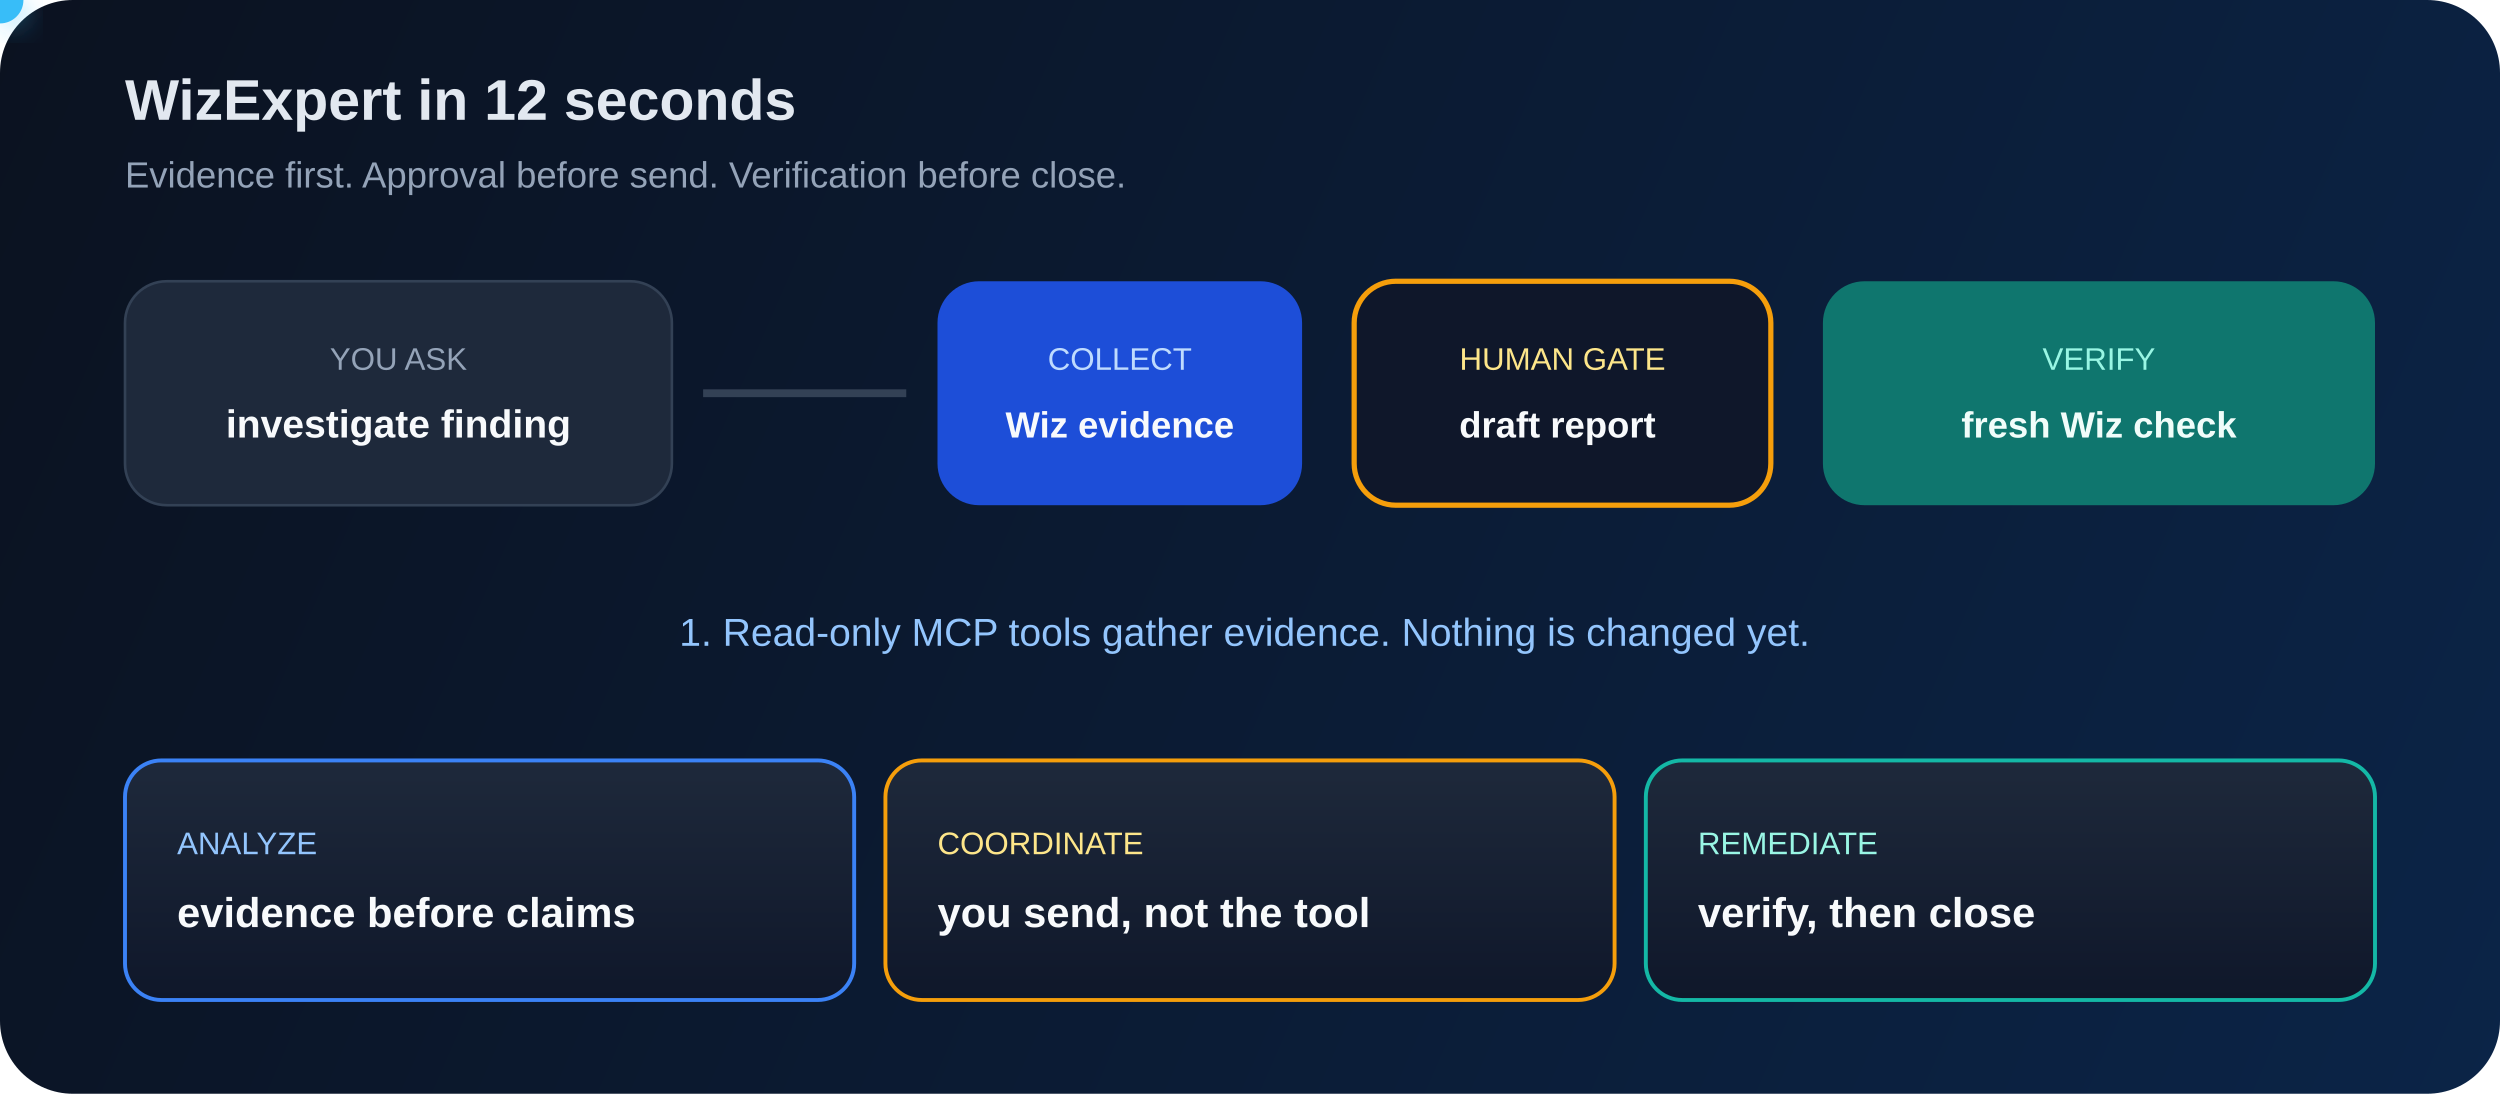
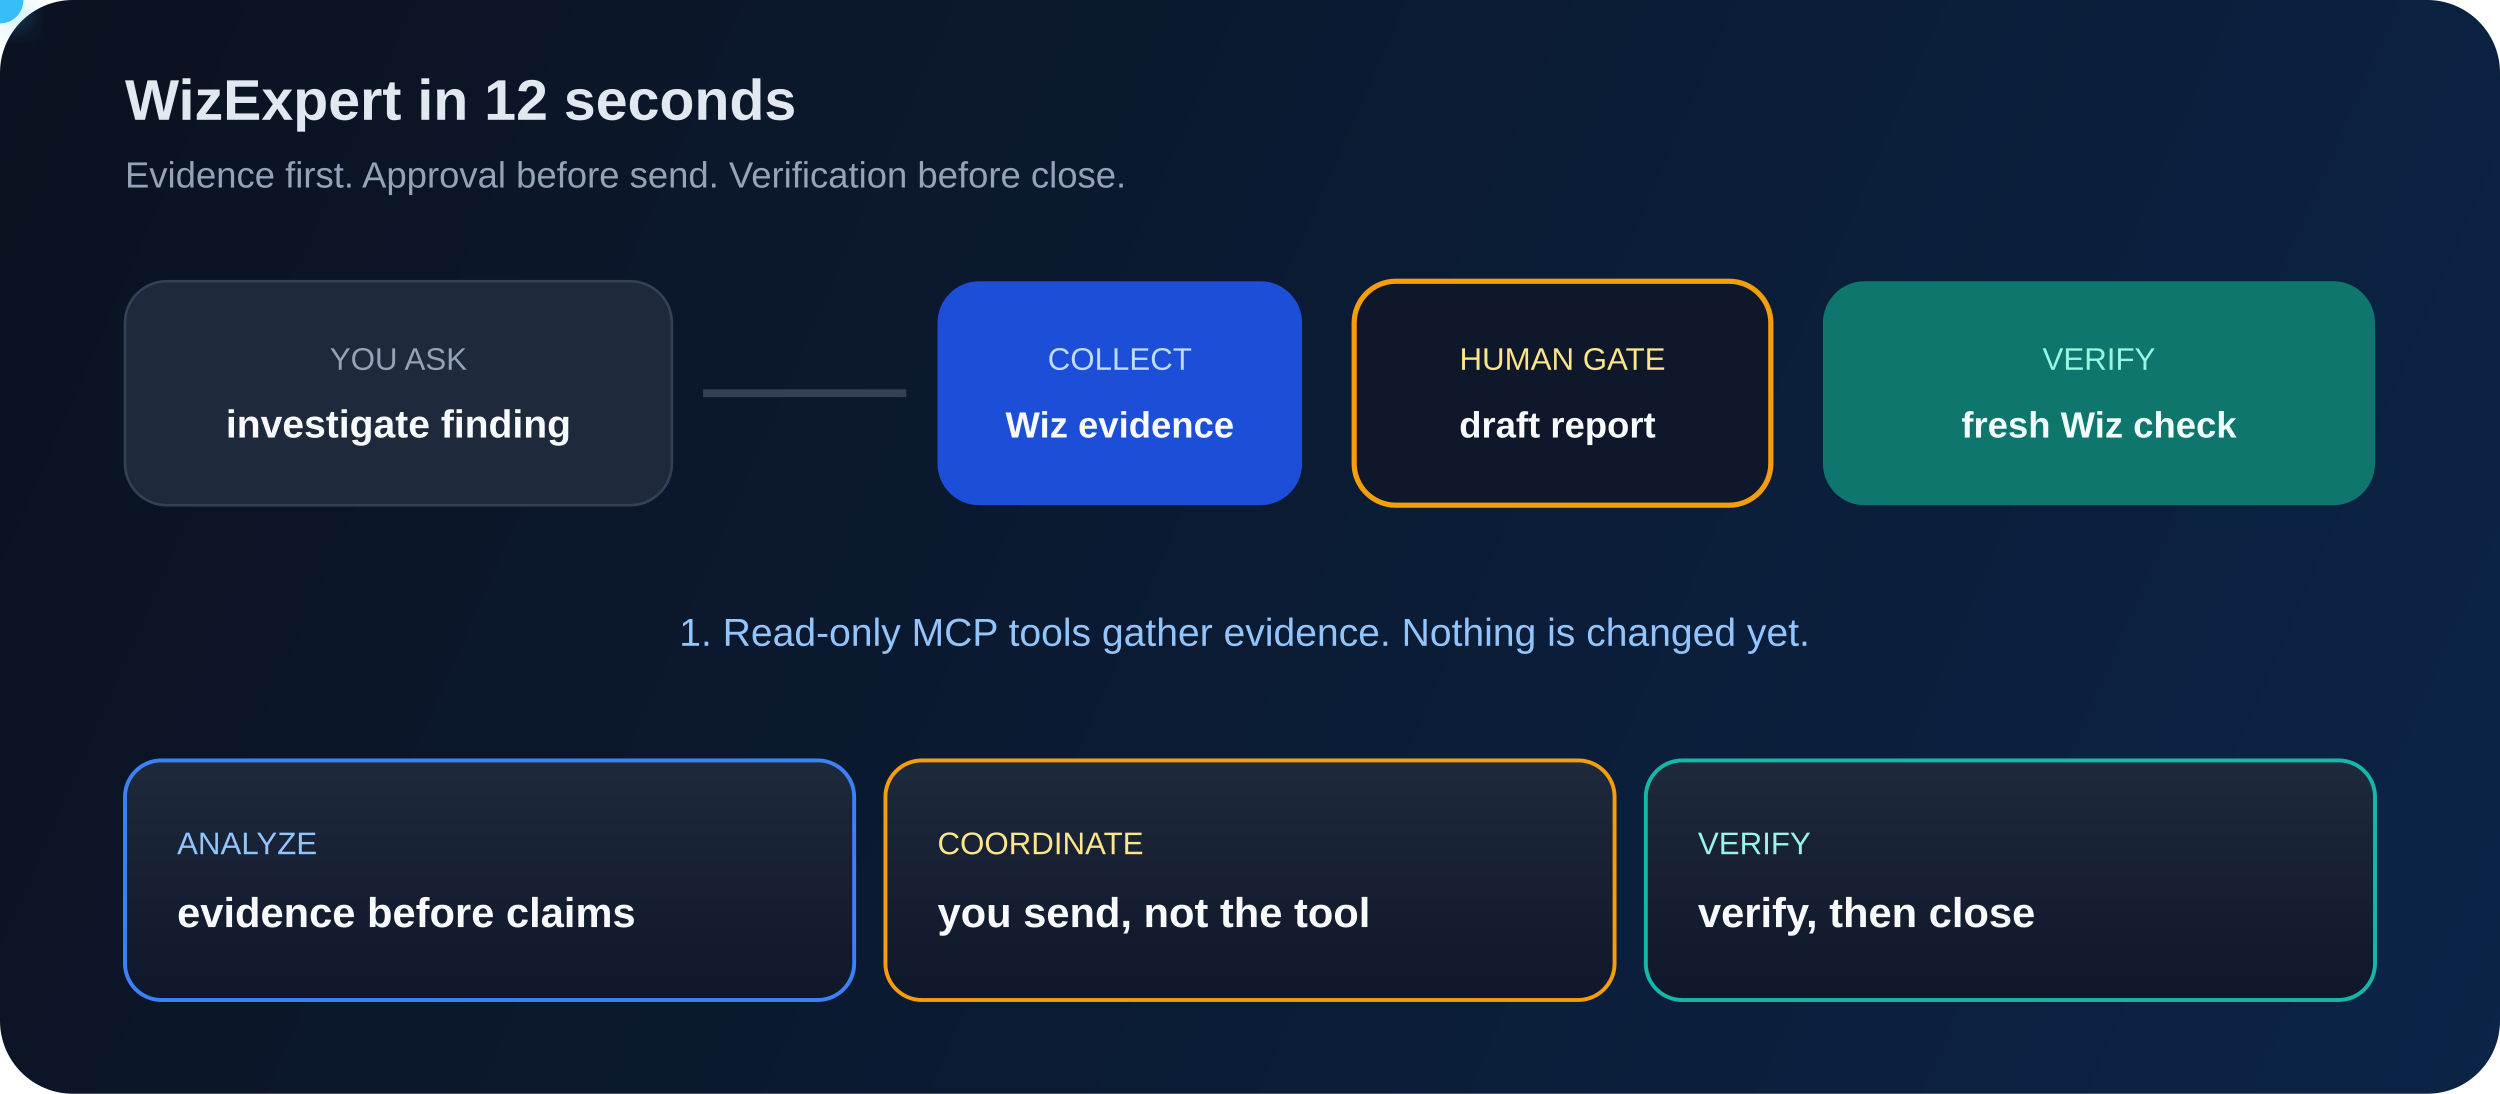
<svg xmlns="http://www.w3.org/2000/svg" viewBox="0 0 960 420" role="img" aria-labelledby="title desc">
  <defs>
    <linearGradient id="bg" x1="0" y1="0" x2="960" y2="420" gradientUnits="userSpaceOnUse">
      <stop stop-color="#0B1220" />
      <stop offset="1" stop-color="#0B2447" />
    </linearGradient>
    <linearGradient id="card" x1="0" y1="0" x2="0" y2="1">
      <stop stop-color="#1E293B" />
      <stop offset="1" stop-color="#0F172A" />
    </linearGradient>
    <filter id="glow" x="-40%" y="-40%" width="180%" height="180%">
      <feGaussianBlur stdDeviation="6" result="b" />
      <feMerge>
        <feMergeNode in="b" />
        <feMergeNode in="SourceGraphic" />
      </feMerge>
    </filter>
  </defs>
  <rect width="960" height="420" rx="28" fill="url(#bg)" />
  <text x="48" y="46" fill="#E2E8F0" font-family="Segoe UI, Arial, sans-serif" font-size="22" font-weight="700">WizExpert in 12 seconds</text>
  <text x="48" y="72" fill="#94A3B8" font-family="Segoe UI, Arial, sans-serif" font-size="14">Evidence first. Approval before send. Verification before close.</text>
  <g>
    <rect x="48" y="108" width="210" height="86" rx="16" fill="#1E293B" stroke="#334155" />
    <text x="153" y="142" text-anchor="middle" fill="#94A3B8" font-family="Segoe UI, Arial, sans-serif" font-size="12">YOU ASK</text>
    <text x="153" y="168" text-anchor="middle" fill="#F8FAFC" font-family="Segoe UI, Arial, sans-serif" font-size="15" font-weight="700">investigate finding</text>
  </g>
  <path d="M270 151 H348" stroke="#334155" stroke-width="3" fill="none" />
  <circle r="9" fill="#38BDF8" filter="url(#glow)">
    <animate attributeName="cx" values="270;410;640;800;270" keyTimes="0;0.22;0.48;0.78;1" dur="12s" repeatCount="indefinite" />
    <animate attributeName="cy" values="151;151;151;151;151" dur="12s" repeatCount="indefinite" />
  </circle>
  <g transform="translate(360,108)">
    <rect width="140" height="86" rx="16" fill="#1D4ED8" />
    <text x="70" y="34" text-anchor="middle" fill="#BFDBFE" font-family="Segoe UI, Arial, sans-serif" font-size="12">COLLECT</text>
    <text x="70" y="60" text-anchor="middle" fill="#F8FAFC" font-family="Segoe UI, Arial, sans-serif" font-size="14" font-weight="700">Wiz evidence</text>
  </g>
  <g transform="translate(520,108)">
    <rect width="160" height="86" rx="16" fill="#0F172A" stroke="#F59E0B" stroke-width="2" />
    <text x="80" y="34" text-anchor="middle" fill="#FDE68A" font-family="Segoe UI, Arial, sans-serif" font-size="12">HUMAN GATE</text>
    <text x="80" y="60" text-anchor="middle" fill="#F8FAFC" font-family="Segoe UI, Arial, sans-serif" font-size="14" font-weight="700" opacity="1">draft report
      <animate attributeName="opacity" values="1;1;0;0;0;0;1" keyTimes="0;0.28;0.33;0.62;0.67;0.95;1" dur="12s" repeatCount="indefinite" />
    </text>
    <text x="80" y="60" text-anchor="middle" fill="#FBBF24" font-family="Segoe UI, Arial, sans-serif" font-size="14" font-weight="700" opacity="0">you send email
      <animate attributeName="opacity" values="0;0;1;1;0;0;0" keyTimes="0;0.28;0.33;0.62;0.67;0.95;1" dur="12s" repeatCount="indefinite" />
    </text>
    <text x="80" y="60" text-anchor="middle" fill="#86EFAC" font-family="Segoe UI, Arial, sans-serif" font-size="14" font-weight="700" opacity="0">change authorised
      <animate attributeName="opacity" values="0;0;0;0;1;1;0" keyTimes="0;0.28;0.33;0.62;0.67;0.95;1" dur="12s" repeatCount="indefinite" />
    </text>
  </g>
  <g transform="translate(700,108)">
    <rect width="212" height="86" rx="16" fill="#0F766E" />
    <text x="106" y="34" text-anchor="middle" fill="#99F6E4" font-family="Segoe UI, Arial, sans-serif" font-size="12">VERIFY</text>
    <text x="106" y="60" text-anchor="middle" fill="#F0FDFA" font-family="Segoe UI, Arial, sans-serif" font-size="14" font-weight="700">fresh Wiz check</text>
  </g>
  <text x="480" y="248" text-anchor="middle" fill="#93C5FD" font-family="Segoe UI, Arial, sans-serif" font-size="15">
    1. Read-only MCP tools gather evidence. Nothing is changed yet.
    <animate attributeName="opacity" values="1;1;0;0;0;0;1" keyTimes="0;0.28;0.33;0.62;0.67;0.95;1" dur="12s" repeatCount="indefinite" />
  </text>
  <text x="480" y="248" text-anchor="middle" fill="#FDE68A" font-family="Segoe UI, Arial, sans-serif" font-size="15" opacity="0">2. WizExpert drafts Excel and email. A person approves and sends.
    <animate attributeName="opacity" values="0;0;1;1;0;0;0" keyTimes="0;0.28;0.33;0.62;0.67;0.95;1" dur="12s" repeatCount="indefinite" />
  </text>
-   <text x="480" y="248" text-anchor="middle" fill="#86EFAC" font-family="Segoe UI, Arial, sans-serif" font-size="15" opacity="0">3. After change auth, remediate — close only if fresh evidence matches.
+   <text x="480" y="248" text-anchor="middle" fill="#86EFAC" font-family="Segoe UI, Arial, sans-serif" font-size="15" opacity="0">3. Verify — close only if fresh evidence matches.
    <animate attributeName="opacity" values="0;0;0;0;1;1;0" keyTimes="0;0.28;0.33;0.62;0.67;0.95;1" dur="12s" repeatCount="indefinite" />
  </text>
  <g font-family="Segoe UI, Arial, sans-serif">
    <g transform="translate(48,292)">
      <rect width="280" height="92" rx="14" fill="url(#card)" stroke="#3B82F6" stroke-width="1.5" />
      <text x="20" y="36" fill="#93C5FD" font-size="12">ANALYZE</text>
      <text x="20" y="64" fill="#F8FAFC" font-size="16" font-weight="700">evidence before claims</text>
    </g>
    <g transform="translate(340,292)">
      <rect width="280" height="92" rx="14" fill="url(#card)" stroke="#F59E0B" stroke-width="1.5" />
      <text x="20" y="36" fill="#FDE68A" font-size="12">COORDINATE</text>
      <text x="20" y="64" fill="#F8FAFC" font-size="16" font-weight="700">you send, not the tool</text>
    </g>
    <g transform="translate(632,292)">
      <rect width="280" height="92" rx="14" fill="url(#card)" stroke="#14B8A6" stroke-width="1.5" />
-       <text x="20" y="36" fill="#99F6E4" font-size="12">REMEDIATE</text>
+       <text x="20" y="36" fill="#99F6E4" font-size="12">VERIFY</text>
      <text x="20" y="64" fill="#F8FAFC" font-size="16" font-weight="700">verify, then close</text>
    </g>
  </g>
</svg>
